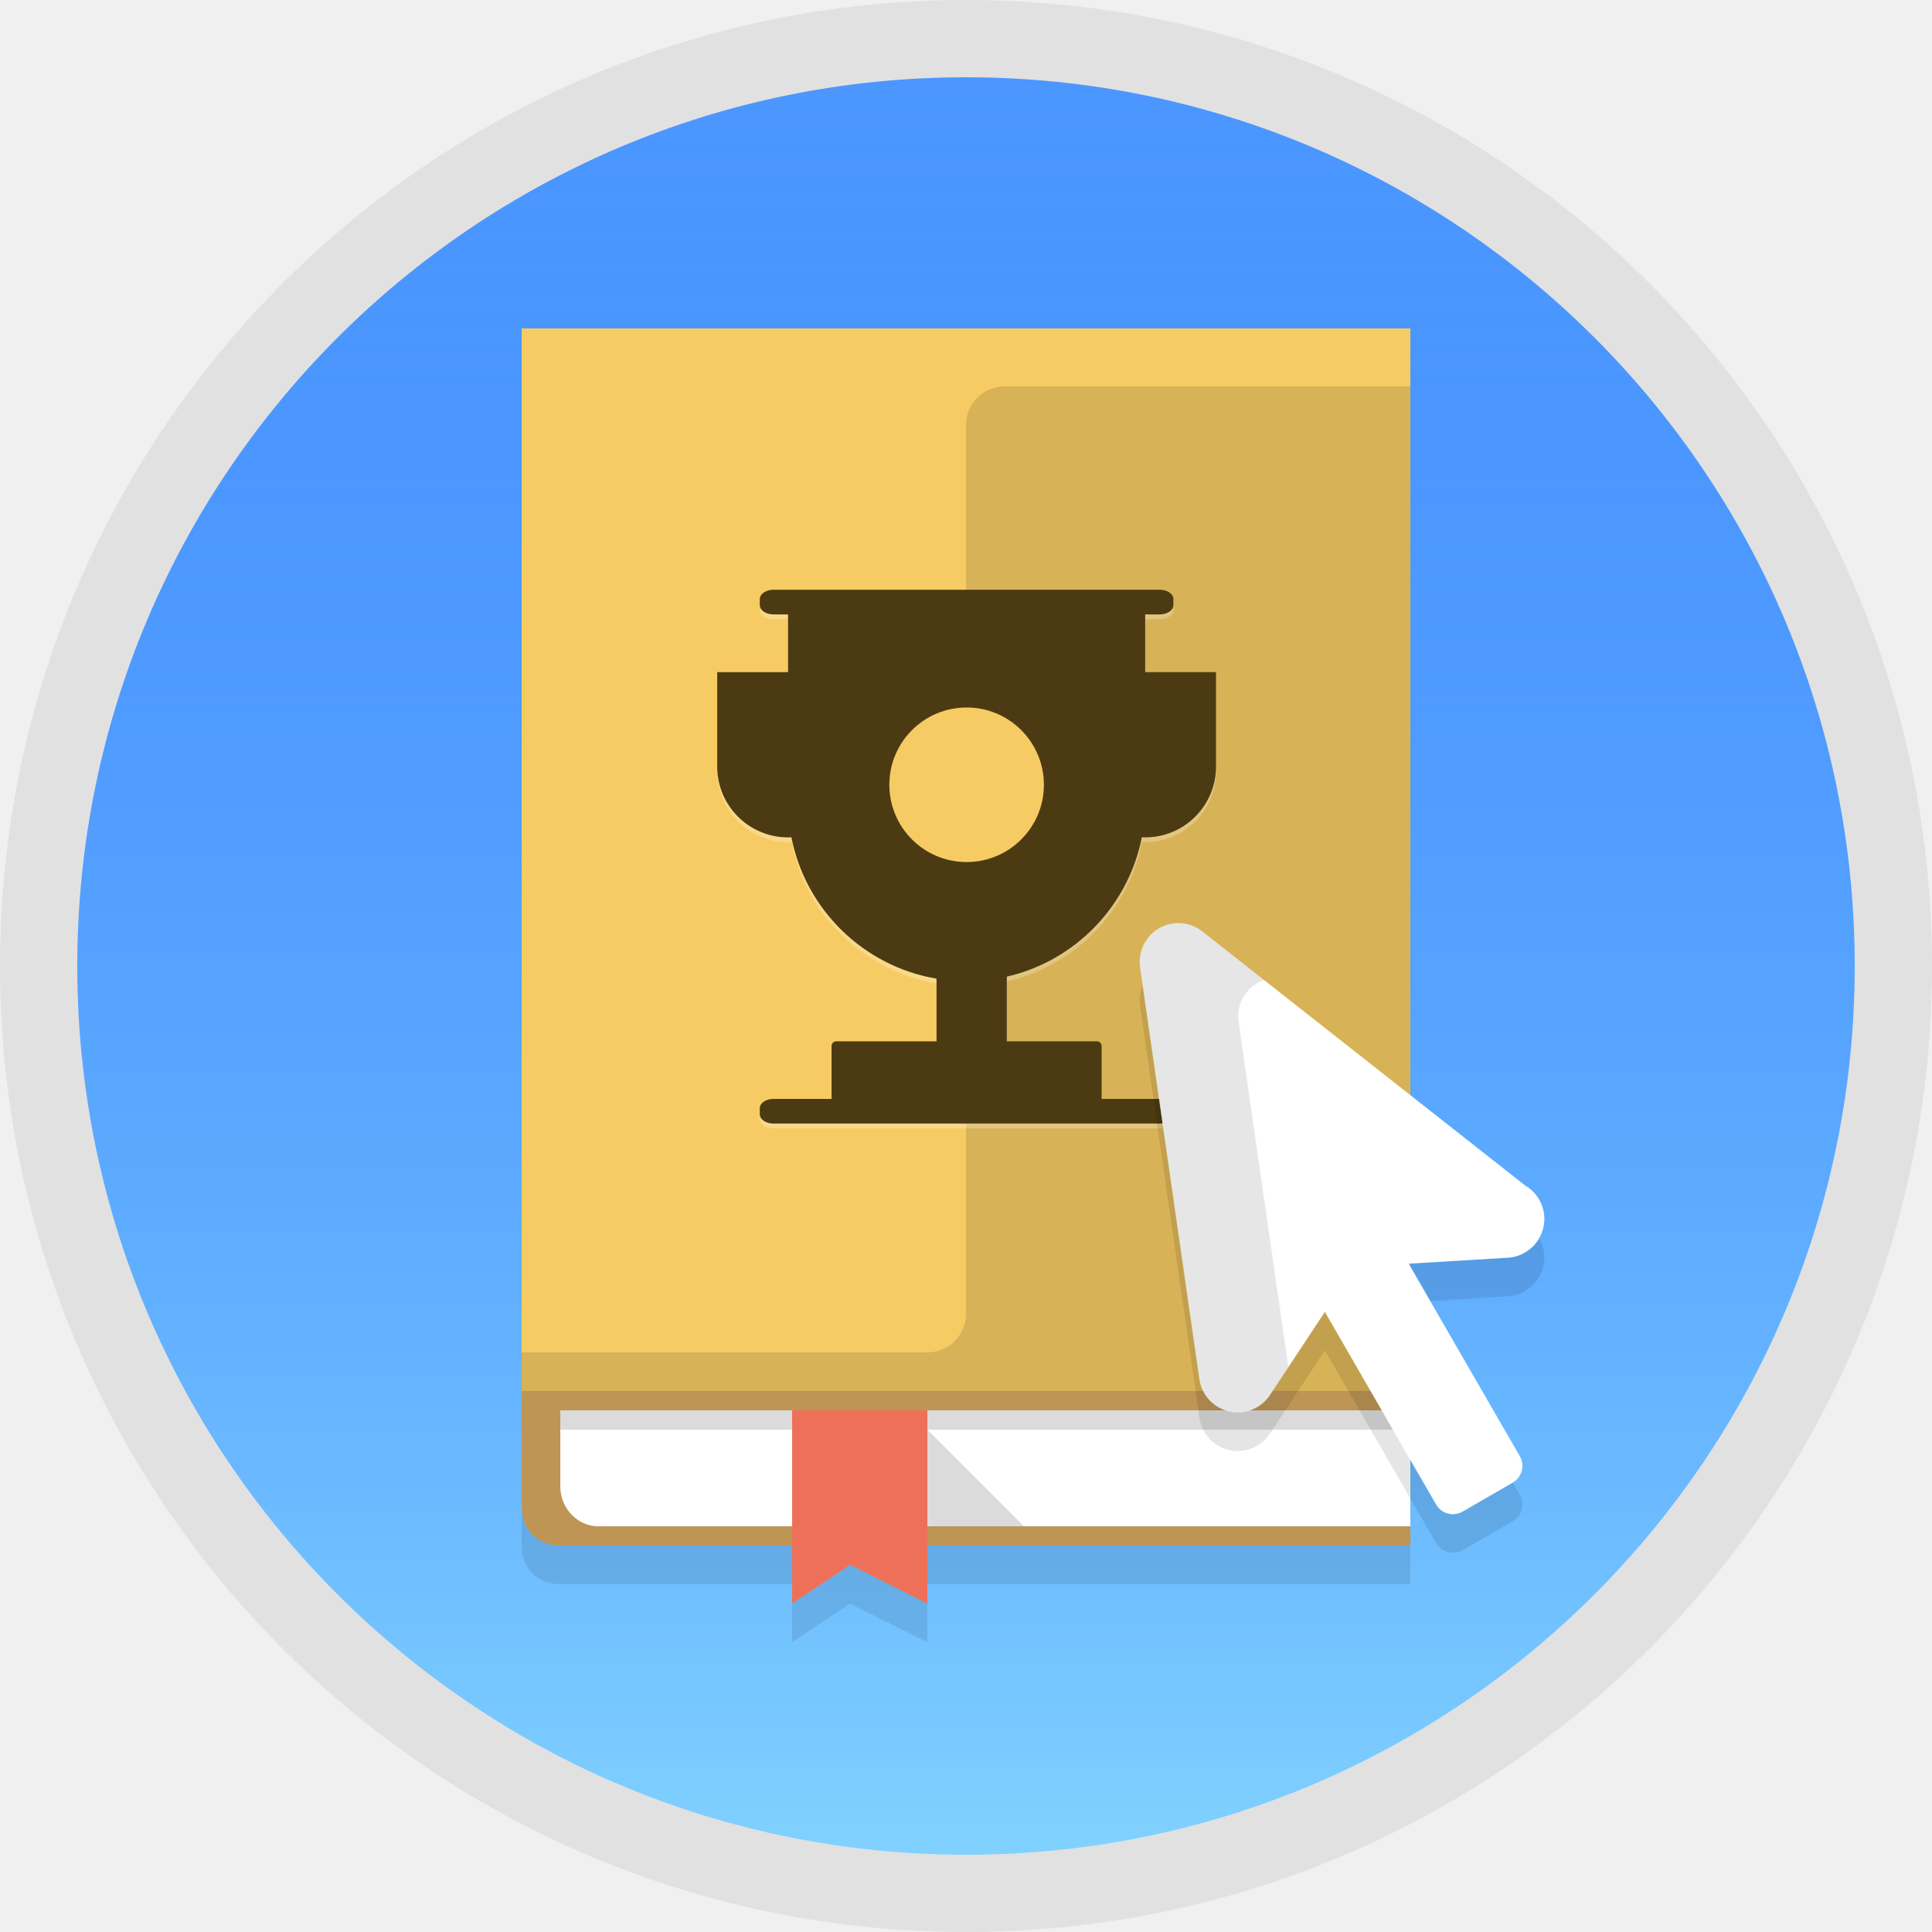
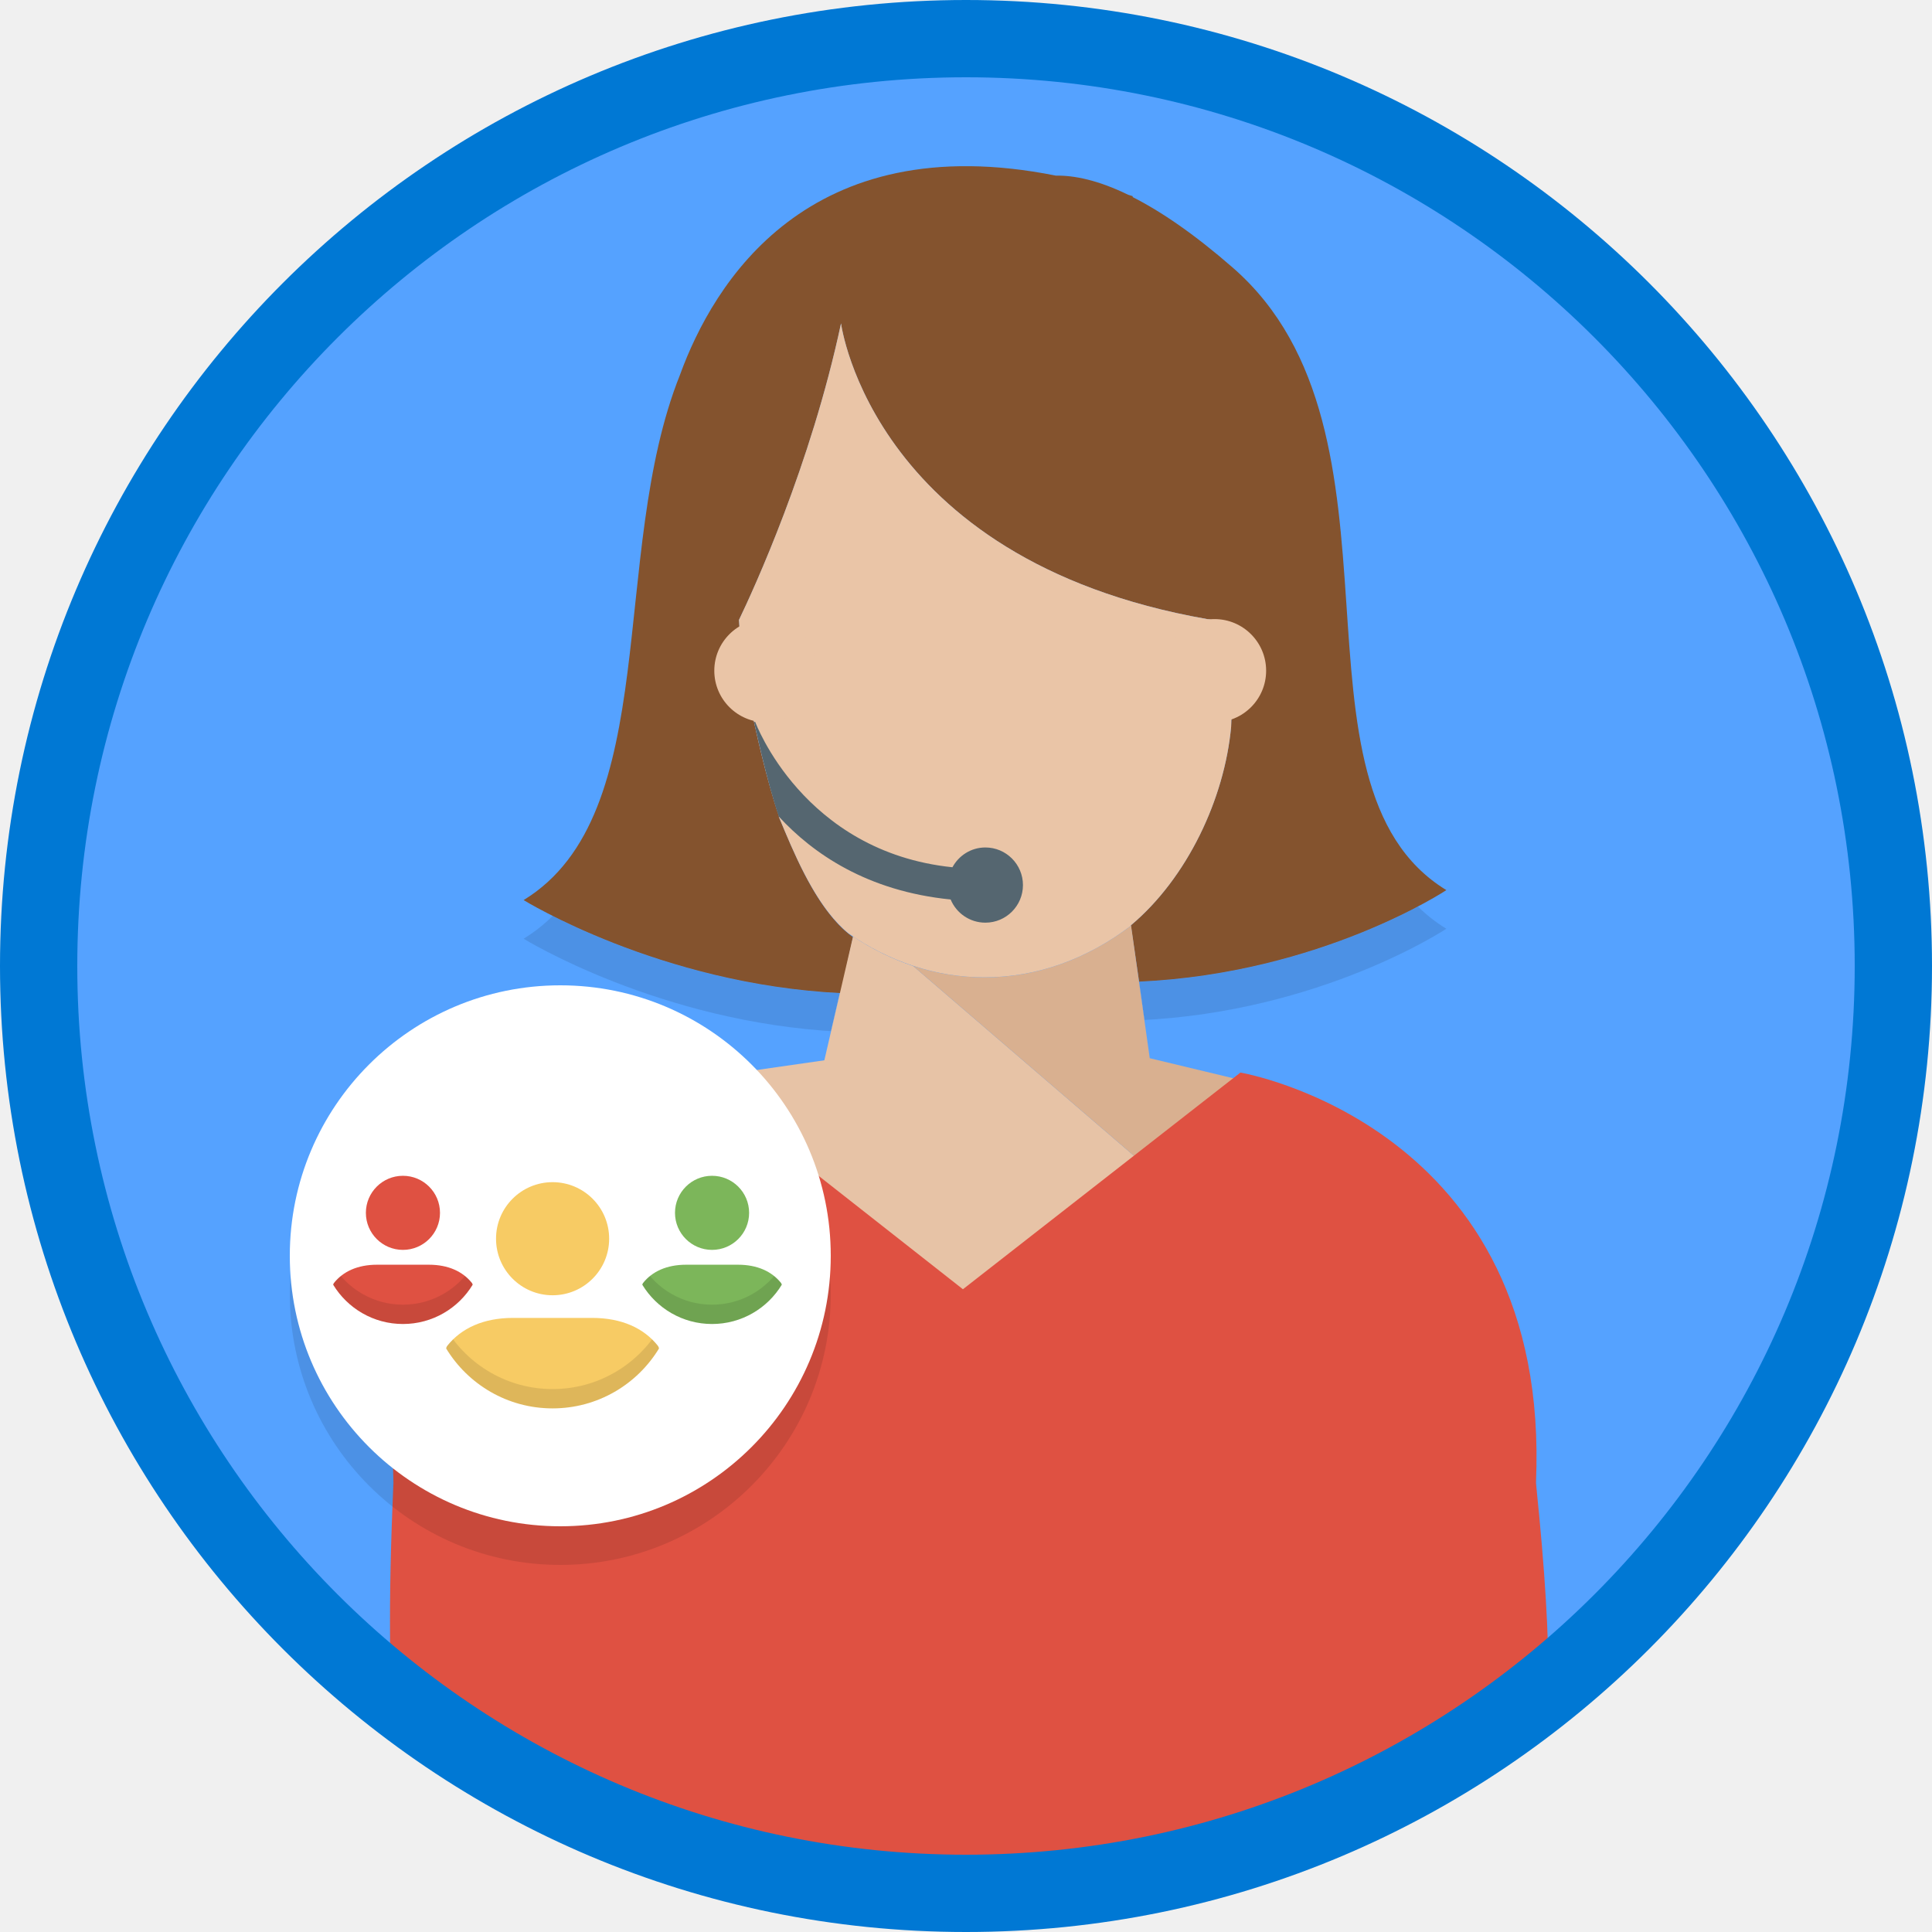
<svg xmlns="http://www.w3.org/2000/svg" xmlns:xlink="http://www.w3.org/1999/xlink" width="100px" height="100px" viewBox="0 0 100 100" version="1.1">
  <defs>
-     <linearGradient x1="50%" y1="100%" x2="50%" y2="3.061617e-15%" id="linearGradient-1">
-       <stop stop-color="#FFFFFF" stop-opacity="0.738" offset="0%" />
-       <stop stop-color="#000000" stop-opacity="0.151" offset="100%" />
-     </linearGradient>
-     <rect id="path-2" x="0" y="0" width="96" height="96" rx="48" />
-     <filter x="-8.3%" y="-5.9%" width="116.7%" height="111.8%" filterUnits="objectBoundingBox" id="filter-4">
+     <rect id="path-1" x="0" y="0" width="96" height="96" rx="48" />
+     <filter x="-6.6%" y="-4.5%" width="113.3%" height="109.1%" filterUnits="objectBoundingBox" id="filter-3">
      <feOffset dx="0" dy="2" in="SourceAlpha" result="shadowOffsetOuter1" />
-       <feColorMatrix values="0 0 0 0 0   0 0 0 0 0   0 0 0 0 0  0 0 0 0.096 0" type="matrix" in="shadowOffsetOuter1" result="shadowMatrixOuter1" />
+       <feColorMatrix values="0 0 0 0 0   0 0 0 0 0   0 0 0 0 0  0 0 0 0.101 0" type="matrix" in="shadowOffsetOuter1" result="shadowMatrixOuter1" />
      <feMerge>
        <feMergeNode in="shadowMatrixOuter1" />
        <feMergeNode in="SourceGraphic" />
      </feMerge>
    </filter>
-     <path d="M3.789,1.332 L3.034,1.332 C2.643,1.332 2.326,1.116 2.326,0.849 L2.326,0.816 L2.326,0.539 C2.326,0.272 2.643,0.056 3.034,0.056 L22.511,0.056 L23.03,0.056 C23.42,0.056 23.736,0.272 23.736,0.539 L23.736,0.849 C23.736,1.116 23.42,1.332 23.03,1.332 L22.275,1.332 L22.275,4.319 L25.941,4.319 L25.941,9.208 C25.941,11.232 24.3,12.873 22.275,12.873 C22.217,12.873 22.158,12.872 22.101,12.869 C21.398,16.438 18.641,19.269 15.113,20.081 L15.113,23.428 L19.776,23.428 C19.911,23.428 20.022,23.538 20.022,23.675 L20.022,26.409 L22.511,26.409 L23.03,26.409 C23.42,26.409 23.736,26.626 23.736,26.893 L23.736,27.202 C23.736,27.47 23.42,27.686 23.03,27.686 L3.034,27.686 C2.643,27.686 2.326,27.47 2.326,27.202 L2.326,27.17 L2.326,26.893 C2.326,26.626 2.643,26.409 3.034,26.409 L6.041,26.409 L6.041,23.675 C6.041,23.538 6.152,23.428 6.288,23.428 L11.474,23.428 L11.474,20.185 C7.696,19.544 4.7,16.613 3.963,12.869 C3.905,12.872 3.847,12.873 3.789,12.873 C1.764,12.873 0.122,11.232 0.122,9.208 L0.122,4.319 L3.789,4.319 L3.789,1.332 Z" id="path-5" />
-     <filter x="-0.5%" y="-0.5%" width="101.0%" height="101.8%" filterUnits="objectBoundingBox" id="filter-6">
-       <feOffset dx="0" dy="0.25" in="SourceAlpha" result="shadowOffsetOuter1" />
-       <feColorMatrix values="0 0 0 0 1   0 0 0 0 1   0 0 0 0 1  0 0 0 0.249 0" type="matrix" in="shadowOffsetOuter1" />
+     <circle id="path-4" cx="14" cy="14" r="14" />
+     <filter x="-3.6%" y="-3.6%" width="107.1%" height="114.3%" filterUnits="objectBoundingBox" id="filter-5">
+       <feOffset dx="0" dy="2" in="SourceAlpha" result="shadowOffsetOuter1" />
+       <feColorMatrix values="0 0 0 0 0   0 0 0 0 0   0 0 0 0 0  0 0 0 0.1 0" type="matrix" in="shadowOffsetOuter1" />
    </filter>
-     <filter x="-13.3%" y="-11.1%" width="126.7%" height="122.2%" filterUnits="objectBoundingBox" id="filter-7">
-       <feOffset dx="0" dy="2" in="SourceAlpha" result="shadowOffsetOuter1" />
-       <feColorMatrix values="0 0 0 0 0   0 0 0 0 0   0 0 0 0 0  0 0 0 0.103 0" type="matrix" in="shadowOffsetOuter1" result="shadowMatrixOuter1" />
-       <feMerge>
-         <feMergeNode in="shadowMatrixOuter1" />
-         <feMergeNode in="SourceGraphic" />
-       </feMerge>
+     <path d="M0.131,5.928 C0.871,7.145 2.211,7.959 3.74,7.959 C5.269,7.959 6.609,7.145 7.348,5.928 C7.344,5.894 7.331,5.861 7.308,5.833 C6.835,5.242 6.087,4.891 5.082,4.891 L2.397,4.891 C1.393,4.891 0.644,5.242 0.172,5.833 C0.149,5.861 0.136,5.894 0.131,5.928 L0.131,5.928 Z" id="path-6" />
+     <filter x="-6.9%" y="-16.3%" width="113.9%" height="132.6%" filterUnits="objectBoundingBox" id="filter-7">
+       <feOffset dx="0" dy="-1" in="SourceAlpha" result="shadowOffsetInner1" />
+       <feComposite in="shadowOffsetInner1" in2="SourceAlpha" operator="arithmetic" k2="-1" k3="1" result="shadowInnerInner1" />
+       <feColorMatrix values="0 0 0 0 0   0 0 0 0 0   0 0 0 0 0  0 0 0 0.1 0" type="matrix" in="shadowInnerInner1" />
    </filter>
-     <path d="M24.748,24.446 L16.847,4.693 C16.544,3.934 15.807,3.436 14.99,3.436 C14.173,3.436 13.436,3.934 13.133,4.693 L5.133,24.693 C4.825,25.464 5.025,26.345 5.635,26.908 C6.248,27.471 7.141,27.595 7.884,27.225 L14.99,23.672 L22.095,27.225 C22.38,27.367 22.685,27.436 22.99,27.436 C22.997,27.435 23.004,27.435 23.009,27.436 C24.115,27.436 25.009,26.54 25.009,25.436 C25.009,25.076 24.915,24.738 24.748,24.446" id="path-8" />
-     <filter x="-12.5%" y="-10.4%" width="125.0%" height="120.8%" filterUnits="objectBoundingBox" id="filter-9">
-       <feOffset dx="3" dy="5" in="SourceAlpha" result="shadowOffsetInner1" />
+     <path d="M0.131,5.928 C0.871,7.145 2.211,7.959 3.74,7.959 C5.269,7.959 6.609,7.145 7.348,5.928 C7.344,5.894 7.331,5.861 7.308,5.833 C6.835,5.242 6.087,4.891 5.082,4.891 L2.397,4.891 C1.393,4.891 0.644,5.242 0.172,5.833 C0.149,5.861 0.136,5.894 0.131,5.928 L0.131,5.928 Z" id="path-8" />
+     <filter x="-6.9%" y="-16.3%" width="113.9%" height="132.6%" filterUnits="objectBoundingBox" id="filter-9">
+       <feOffset dx="0" dy="-1" in="SourceAlpha" result="shadowOffsetInner1" />
      <feComposite in="shadowOffsetInner1" in2="SourceAlpha" operator="arithmetic" k2="-1" k3="1" result="shadowInnerInner1" />
-       <feColorMatrix values="0 0 0 0 0   0 0 0 0 0   0 0 0 0 0  0 0 0 0.098 0" type="matrix" in="shadowInnerInner1" />
+       <feColorMatrix values="0 0 0 0 0   0 0 0 0 0   0 0 0 0 0  0 0 0 0.1 0" type="matrix" in="shadowInnerInner1" />
+     </filter>
+     <path d="M0.2,9.047 C1.33,10.906 3.374,12.148 5.708,12.148 C8.042,12.148 10.087,10.906 11.216,9.047 C11.209,8.996 11.189,8.946 11.154,8.903 C10.433,8 9.29,7.465 7.757,7.465 L3.659,7.465 C2.126,7.465 0.984,8 0.262,8.903 C0.227,8.946 0.207,8.996 0.2,9.047 L0.2,9.047 Z" id="path-10" />
+     <filter x="-4.5%" y="-10.7%" width="109.1%" height="121.3%" filterUnits="objectBoundingBox" id="filter-11">
+       <feOffset dx="0" dy="-1" in="SourceAlpha" result="shadowOffsetInner1" />
+       <feComposite in="shadowOffsetInner1" in2="SourceAlpha" operator="arithmetic" k2="-1" k3="1" result="shadowInnerInner1" />
+       <feColorMatrix values="0 0 0 0 0   0 0 0 0 0   0 0 0 0 0  0 0 0 0.1 0" type="matrix" in="shadowInnerInner1" />
    </filter>
  </defs>
  <g id="Badges" stroke="none" stroke-width="1" fill="none" fill-rule="evenodd">
-     <g id="Special-Badges" transform="translate(-50, -860)">
-       <g id="Special-Badges/generic-badge" transform="translate(50, 860)">
+     <g id="Discover-ways-to-foster-an-AI-ready-culture-in-your-business" transform="translate(-50, -1060)">
+       <g id="Discover-ways-to-foster-an-AI-ready-culture-in-your-business/discover-how-to-foster-an-ai-ready-culture-in-customer-service" transform="translate(50, 1060)">
        <g id="Mask" transform="translate(2, 2)">
-           <mask id="mask-3" fill="white">
-             <use xlink:href="#path-2" />
+           <mask id="mask-2" fill="white">
+             <use xlink:href="#path-1" />
          </mask>
-           <g id="BG">
-             <use fill="#55A2FF" xlink:href="#path-2" />
-             <use fill-opacity="0.75" fill="url(#linearGradient-1)" style="mix-blend-mode: overlay;" xlink:href="#path-2" />
-           </g>
-           <g id="Book-1" filter="url(#filter-4)" mask="url(#mask-3)">
-             <g transform="translate(24, 14)" id="Book">
-               <g transform="translate(0.167481, 0.387536)">
-                 <path d="M0.833,55.612 L0.833,61.612 C0.84,62.807 1.671,63.615 2.833,63.612 L46.833,63.612 L46.833,55.612 L0.833,55.612 Z" id="Shape" fill="#BE9555" fill-rule="nonzero" />
-                 <path d="M2.833,56.612 L2.833,60.612 C2.867,61.718 3.753,62.615 4.788,62.612 L46.833,62.612 L46.833,56.612 L2.833,56.612 Z" id="Shape" fill="#FFFFFF" fill-rule="nonzero" />
-                 <polygon id="Shape" fill="#4F4D52" fill-rule="nonzero" opacity="0.2" points="2.833 56.612 2.833 57.612 46.833 57.612 46.833 56.612" />
-                 <polygon id="Shape" fill="#4F4D52" fill-rule="nonzero" opacity="0.2" points="20.833 56.612 26.833 62.612 20.833 62.612" />
-                 <polygon id="Shape" fill="#EF6F59" fill-rule="nonzero" points="21.833 66.612 17.833 64.612 14.833 66.612 14.833 56.612 21.833 56.612" />
-                 <polygon id="Shape" fill="#F7CB64" fill-rule="nonzero" points="46.833 55.612 0.833 55.612 0.833 0.612 46.833 0.612" />
-                 <path d="M23.833,51.612 C23.833,52.716 22.938,53.612 21.833,53.612 L0.833,53.612 L0.833,55.612 L46.833,55.612 L46.833,3.612 L25.833,3.612 C24.727,3.612 23.833,4.507 23.833,5.612 L23.833,51.612 Z" id="Fill-361" fill-opacity="0.127" fill="#000000" />
-               </g>
+           <use id="BG" fill="#55A2FF" xlink:href="#path-1" />
+           <g id="Group-3" filter="url(#filter-3)" mask="url(#mask-2)" fill-rule="nonzero">
+             <g transform="translate(18, 6)">
+               <path d="M43.811,5.855 C41.791,4.094 40.082,2.939 38.634,2.204 L38.621,2.15 C38.544,2.125 38.474,2.107 38.398,2.083 C36.852,1.331 35.621,1.074 34.648,1.09 C21.799,-1.478 16.918,6.67 15.197,11.399 C11.487,20.661 14.355,34.157 7.103,38.588 C7.103,38.588 14.14,42.941 23.514,43.403 L24.152,40.509 C22.53,39.345 21.424,36.922 20.626,35.029 C20.58,34.926 20.534,34.816 20.488,34.698 C20.426,34.55 20.362,34.397 20.304,34.259 C20.314,34.269 20.327,34.281 20.337,34.292 C19.665,32.385 19.029,29.368 19.029,29.368 C18.748,28.13 18.374,26.174 18.247,24.091 C19.007,22.513 21.964,16.095 23.532,8.737 C23.532,8.737 25.159,21.39 43.335,24.184 C43.6,25.782 43.811,27.736 43.723,29.618 C43.384,33.325 41.461,37.44 38.532,39.897 L38.963,42.809 C48.395,42.375 54.863,38.072 54.863,38.072 C45.981,32.644 53.607,14.391 43.811,5.855 Z" id="Shape" fill="#84522D" />
+               <path d="M42.352,54.967 L31.518,66.969 L31.518,67.424 L31.316,67.2 L31.114,67.424 L31.114,66.969 L15.391,47.926 L22.668,46.881 L24.154,40.469 C25.128,41.119 26.173,41.638 27.263,41.999 L42.352,54.967 Z" id="Shape" fill="#E7C3A6" />
+               <path d="M47.921,48.793 L42.352,54.967 L27.263,41.999 C28.446,42.381 29.68,42.59 30.957,42.59 C33.726,42.59 36.316,41.609 38.545,39.907 L39.511,46.773 L47.921,48.793 Z" id="Shape" fill="#D9B090" />
+               <path d="M38.532,39.896 C41.462,37.439 43.384,33.325 43.723,29.617 C43.811,27.736 43.6,25.782 43.335,24.184 C25.159,21.389 23.532,8.737 23.532,8.737 C21.964,16.094 19.006,22.512 18.247,24.091 C18.374,26.173 18.748,28.13 19.029,29.368 C19.029,29.368 19.665,32.385 20.337,34.291 C20.327,34.28 20.314,34.269 20.304,34.258 C20.362,34.396 20.426,34.55 20.488,34.697 C20.534,34.816 20.58,34.925 20.626,35.029 C21.385,36.828 22.428,39.096 23.923,40.316 C26.022,41.764 28.414,42.588 30.954,42.588 C33.719,42.588 36.308,41.611 38.535,39.915 L38.532,39.896 Z" id="Shape" fill="#EAC5A7" />
+               <path d="M31.002,35.865 C30.263,35.865 29.628,36.281 29.298,36.889 C21.562,36.091 19.092,29.37 19.092,29.37 C19.077,29.37 19.065,29.37 19.05,29.37 C19.043,29.37 19.036,29.368 19.029,29.368 C19.029,29.368 19.71,32.524 20.315,34.269 C22.071,36.176 24.884,38.127 29.205,38.557 C29.499,39.262 30.192,39.757 31.003,39.757 C32.077,39.757 32.948,38.885 32.948,37.811 C32.948,36.737 32.076,35.865 31.002,35.865 Z" id="Shape" fill="#546670" />
+               <path d="M59.5,68.753 C60.333,50.237 44.204,47.516 44.204,47.516 L29.841,58.731 L15.568,47.516 C15.568,47.516 -0.461,50.237 0.367,68.753 C-0.199,81.152 0.563,87.352 2.651,87.352 C12.952,87.352 35.151,94.009 59.171,83.238 C60.339,82.714 60.449,77.886 59.5,68.753 Z" id="Shape" fill="#DF5142" />
+               <circle id="Oval" fill="#EAC5A7" cx="42.864" cy="26.715" r="2.671" />
+               <circle id="Oval" fill="#EAC5A7" cx="19.643" cy="26.715" r="2.671" />
            </g>
          </g>
-           <g id="Trophey" mask="url(#mask-3)">
-             <g transform="translate(35, 28.46969)">
-               <g id="Combined-Shape" fill="none">
-                 <use fill="black" fill-opacity="1" filter="url(#filter-6)" xlink:href="#path-5" />
-                 <use fill="#4C3B12" fill-rule="evenodd" xlink:href="#path-5" />
+           <g id="Group-4" mask="url(#mask-2)">
+             <g transform="translate(13, 49)">
+               <g id="Oval">
+                 <use fill="black" fill-opacity="1" filter="url(#filter-5)" xlink:href="#path-4" />
+                 <use fill="#FFFFFF" fill-rule="evenodd" xlink:href="#path-4" />
              </g>
-               <circle id="Oval" fill="#F7CB64" fill-rule="evenodd" cx="13.032" cy="10.15" r="4" />
-             </g>
-           </g>
-           <g id="Group-8" filter="url(#filter-7)" mask="url(#mask-3)">
-             <g transform="translate(49, 41)">
-               <rect id="Rectangle" fill="#FFFFFF" fill-rule="evenodd" transform="translate(20, 24.09644) rotate(-30) translate(-20, -24.09644) " x="17.5" y="12.096" width="5" height="24" rx="1" />
-               <g id="Fill-188" fill="none" transform="translate(15, 15.43619) rotate(-30) translate(-15, -15.43619) ">
-                 <use fill="#FFFFFF" fill-rule="evenodd" xlink:href="#path-8" />
-                 <use fill="black" fill-opacity="1" filter="url(#filter-9)" xlink:href="#path-8" />
+               <g id="Group-10" stroke-width="1" fill-rule="evenodd" transform="translate(2, 9)">
+                 <g id="Group-6" transform="translate(16, 0.230769)">
+                   <g id="User" transform="translate(0.115862, 0.339983)">
+                     <path d="M3.74,4.123 C4.799,4.123 5.658,3.265 5.658,2.206 C5.658,1.146 4.799,0.288 3.74,0.288 C2.681,0.288 1.822,1.146 1.822,2.206 C1.822,3.265 2.681,4.123 3.74,4.123 Z" id="Path" fill="#7CB65A" />
+                     <g id="Path">
+                       <use fill="#7CB65A" fill-rule="evenodd" xlink:href="#path-6" />
+                       <use fill="black" fill-opacity="1" filter="url(#filter-7)" xlink:href="#path-6" />
+                     </g>
+                   </g>
+                 </g>
+                 <g id="Group-5" transform="translate(0, 0.230769)">
+                   <g id="User" transform="translate(0.115862, 0.339983)">
+                     <path d="M3.74,4.123 C4.799,4.123 5.658,3.265 5.658,2.206 C5.658,1.146 4.799,0.288 3.74,0.288 C2.681,0.288 1.822,1.146 1.822,2.206 C1.822,3.265 2.681,4.123 3.74,4.123 Z" id="Path" fill="#DF5142" />
+                     <g id="Path">
+                       <use fill="#DF5142" fill-rule="evenodd" xlink:href="#path-8" />
+                       <use fill="black" fill-opacity="1" filter="url(#filter-9)" xlink:href="#path-8" />
+                     </g>
+                   </g>
+                 </g>
+                 <g id="Group-2" transform="translate(4.85567, 0.230769)">
+                   <g id="User" transform="translate(1.037841, 0.518921)">
+                     <path d="M5.708,6.293 C7.325,6.293 8.636,4.983 8.636,3.366 C8.636,1.749 7.325,0.439 5.708,0.439 C4.092,0.439 2.781,1.749 2.781,3.366 C2.781,4.983 4.092,6.293 5.708,6.293 Z" id="Path" fill="#F7CB64" />
+                     <g id="Path">
+                       <use fill="#F7CB64" fill-rule="evenodd" xlink:href="#path-10" />
+                       <use fill="black" fill-opacity="1" filter="url(#filter-11)" xlink:href="#path-10" />
+                     </g>
+                   </g>
+                 </g>
              </g>
            </g>
          </g>
        </g>
-         <rect id="Azure-Border" stroke="#E1E1E1" stroke-width="4" x="2" y="2" width="96" height="96" rx="48" />
+         <g id="Azure-Border" stroke="#0078D4" stroke-width="4">
+           <rect x="2" y="2" width="96" height="96" rx="48" />
+         </g>
      </g>
    </g>
  </g>
</svg>
